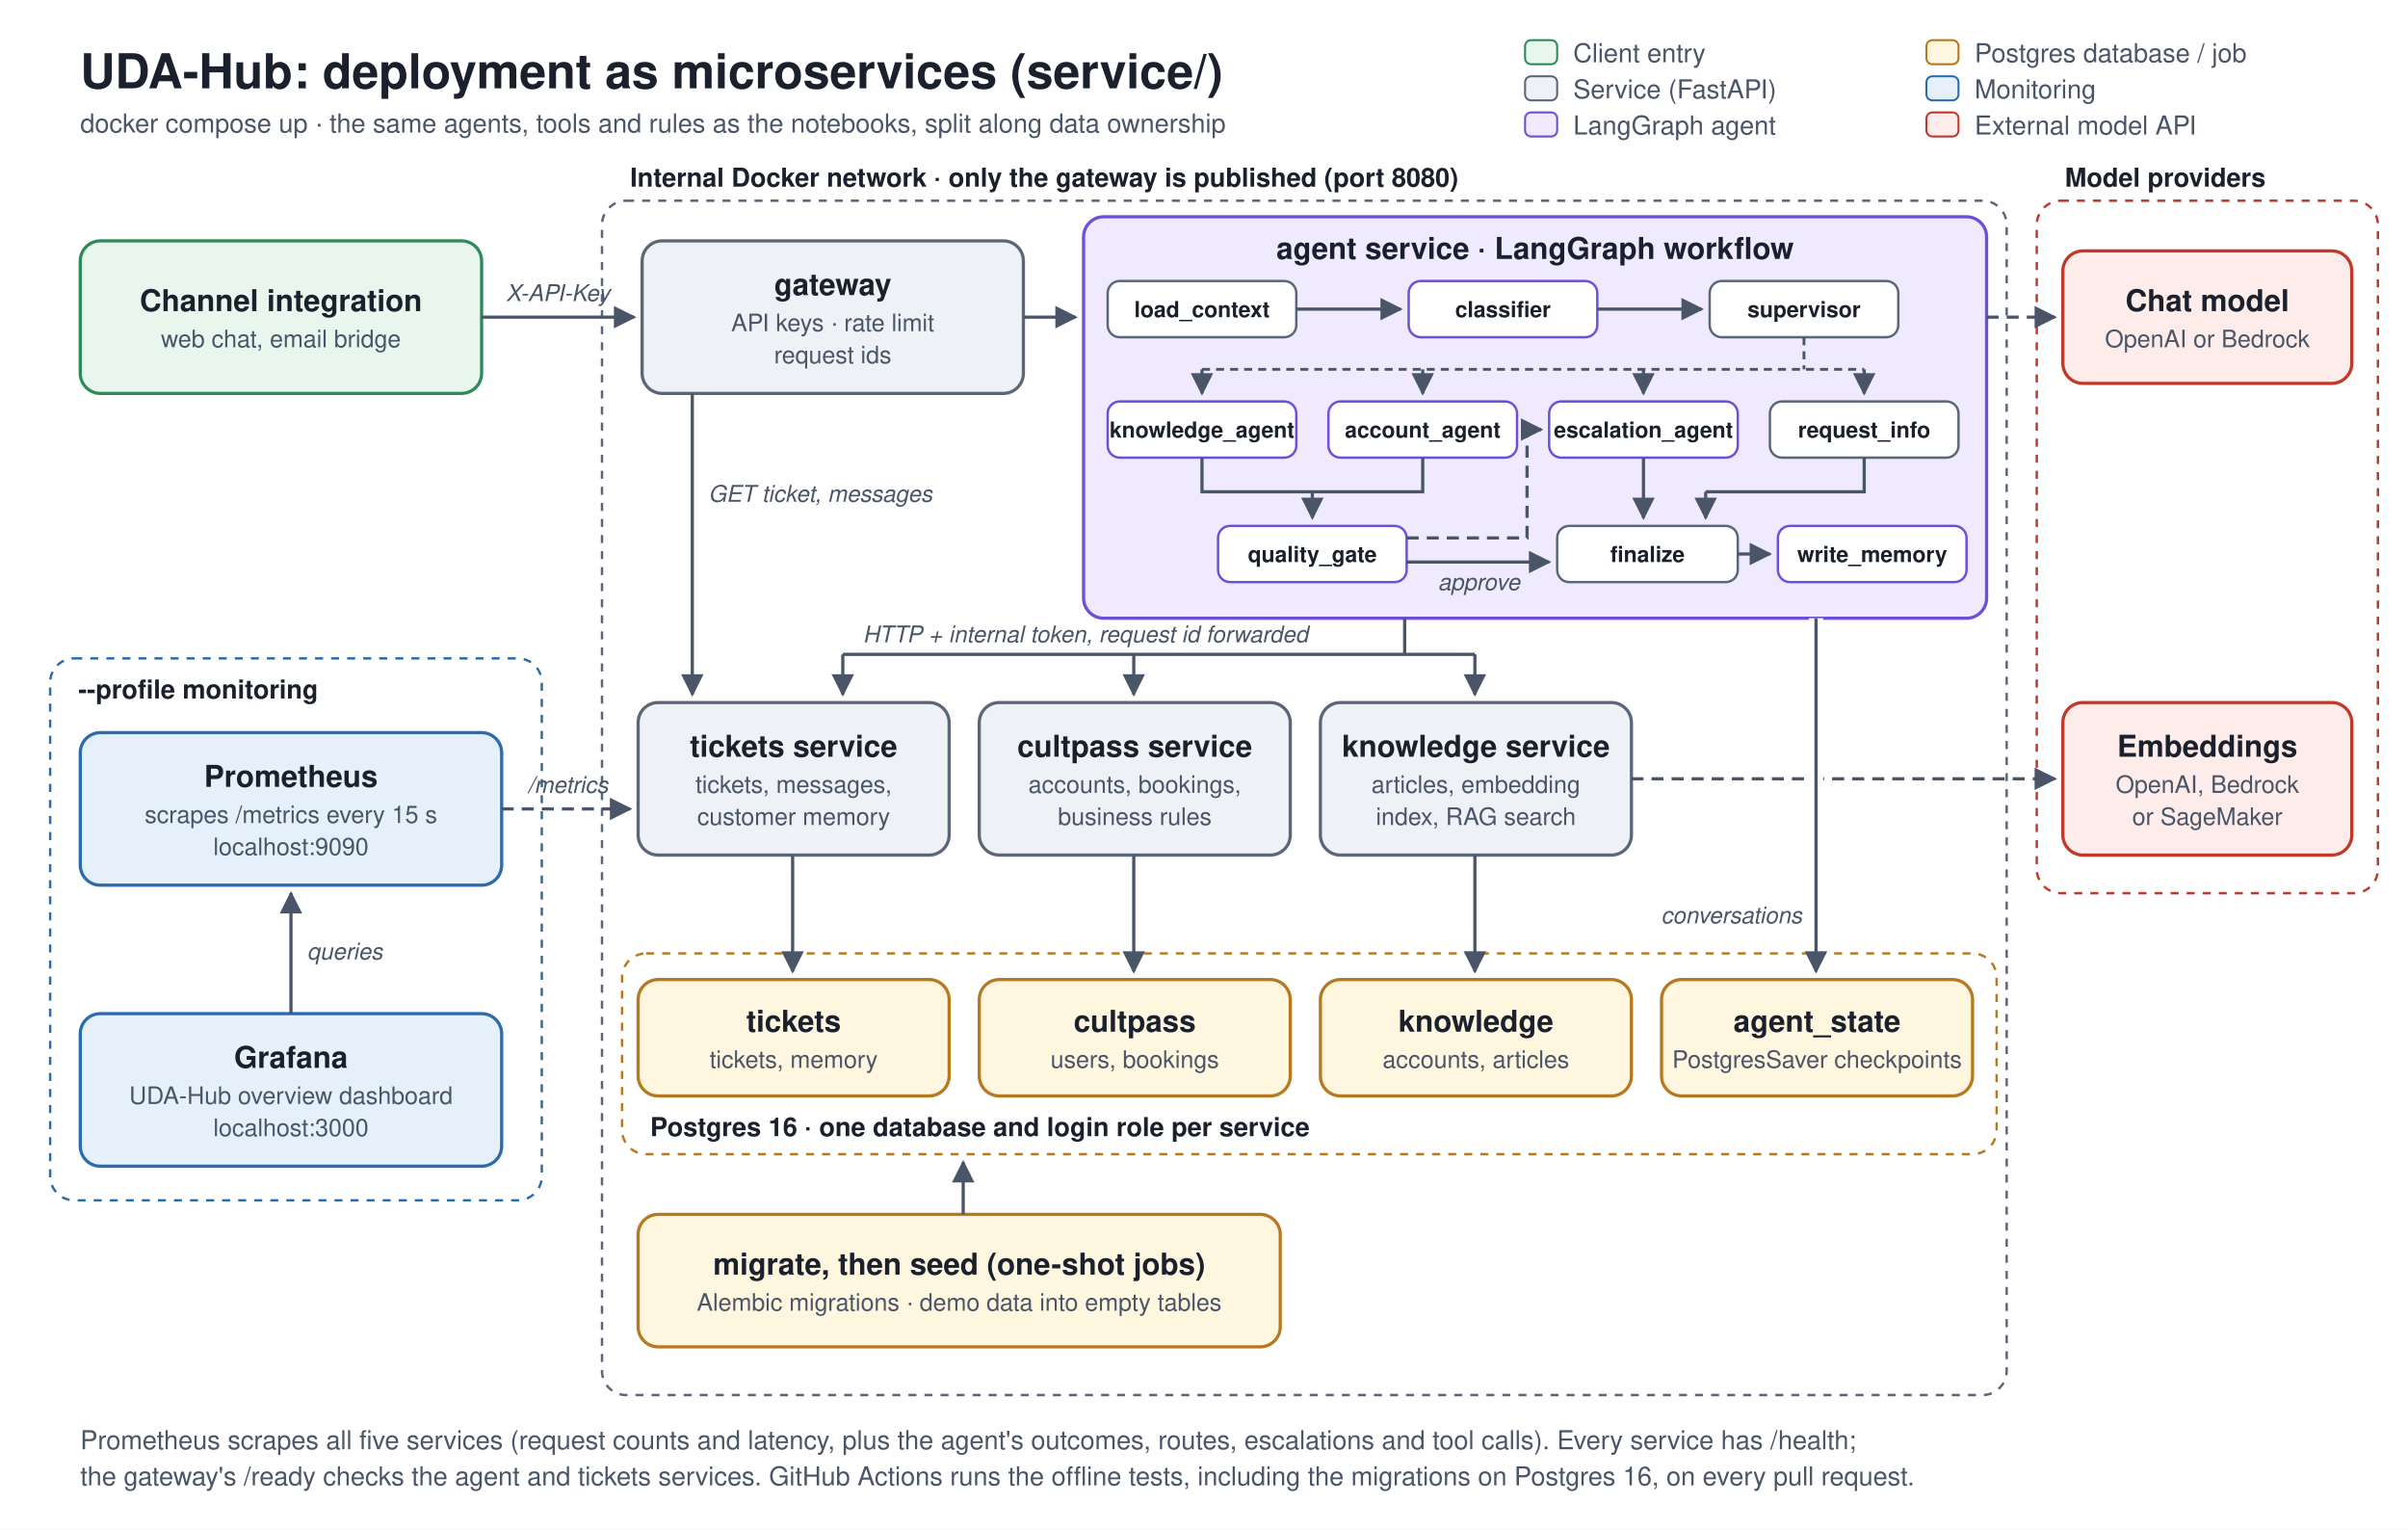
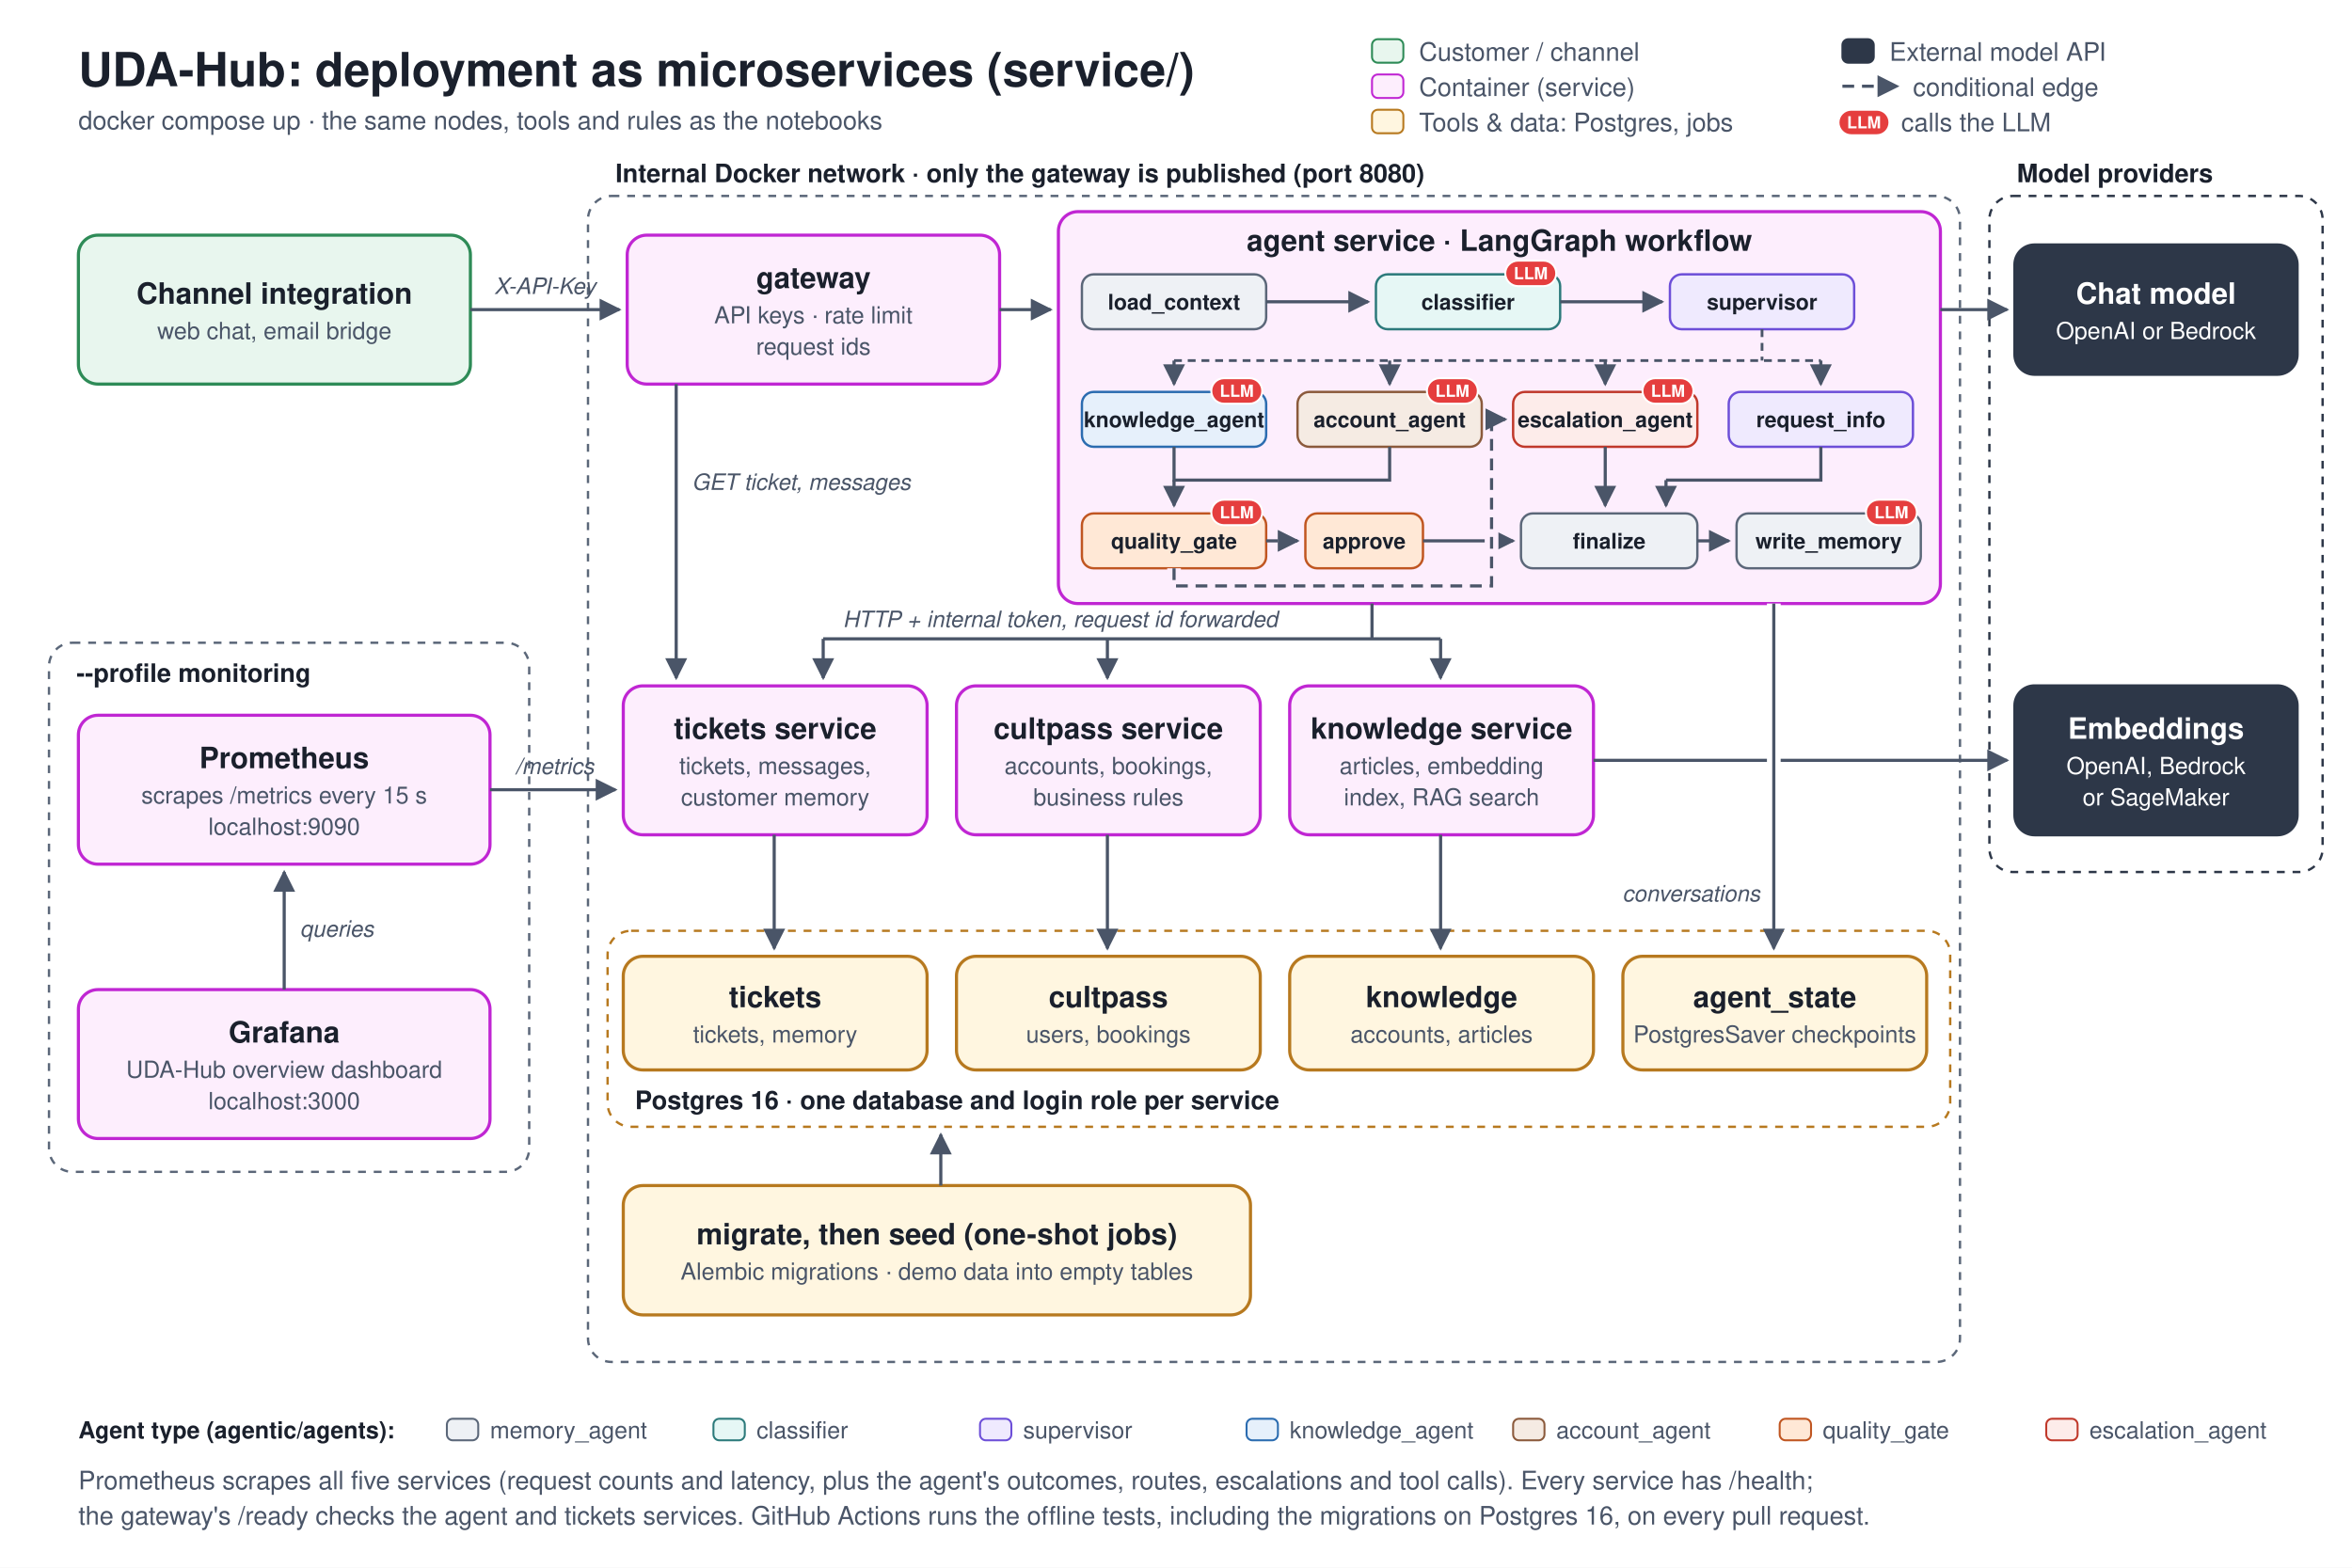
- <svg xmlns="http://www.w3.org/2000/svg" viewBox="0 0 1200 762" width="1200" height="762" font-family="-apple-system, Segoe UI, Helvetica, Arial, sans-serif">
+ <svg xmlns="http://www.w3.org/2000/svg" viewBox="0 0 1200 800" width="1200" height="800" font-family="-apple-system, Segoe UI, Helvetica, Arial, sans-serif">
  <defs>
    <marker id="arrow" viewBox="0 0 10 10" refX="9" refY="5" markerWidth="7" markerHeight="7" orient="auto-start-reverse">
      <path d="M0,0 L10,5 L0,10 z" fill="#4a5568" />
    </marker>
  </defs>
  <style>.t{font-size:15px;font-weight:600;fill:#1a202c;text-anchor:middle}.s{font-size:12px;fill:#4a5568;text-anchor:middle}.l{font-size:11.5px;fill:#4a5568;font-style:italic}.h{font-size:24px;font-weight:700;fill:#1a202c}.sh{font-size:13px;fill:#4a5568}.ph{font-size:13px;font-weight:700;fill:#1a202c}.c{font-size:11px;font-weight:600;fill:#1a202c;text-anchor:middle}</style>
-   <rect width="1200" height="762" fill="#ffffff" />
+   <rect width="1200" height="800" fill="#ffffff" />
  <text x="40" y="44" class="h">UDA-Hub: deployment as microservices (service/)</text>
-   <text x="40" y="66" class="sh">docker compose up · the same agents, tools and rules as the notebooks, split along data ownership</text>
-   <rect x="760" y="20" width="16" height="12" rx="3" fill="#e8f6ee" stroke="#2e8b57" />
-   <text x="784" y="31" class="sh">Client entry</text>
-   <rect x="760" y="38" width="16" height="12" rx="3" fill="#eef1f5" stroke="#5b6779" />
-   <text x="784" y="49" class="sh">Service (FastAPI)</text>
-   <rect x="760" y="56" width="16" height="12" rx="3" fill="#efeafe" stroke="#6d4fd8" />
-   <text x="784" y="67" class="sh">LangGraph agent</text>
-   <rect x="960" y="20" width="16" height="12" rx="3" fill="#fff6e0" stroke="#b7791f" />
-   <text x="984" y="31" class="sh">Postgres database / job</text>
-   <rect x="960" y="38" width="16" height="12" rx="3" fill="#e6f0fb" stroke="#2b6cb0" />
-   <text x="984" y="49" class="sh">Monitoring</text>
-   <rect x="960" y="56" width="16" height="12" rx="3" fill="#fdecea" stroke="#c0392b" />
-   <text x="984" y="67" class="sh">External model API</text>
+   <text x="40" y="66" class="sh">docker compose up · the same nodes, tools and rules as the notebooks</text>
+   <rect x="700" y="20" width="16" height="12" rx="3" fill="#e8f6ee" stroke="#2e8b57" />
+   <text x="724" y="31" class="sh">Customer / channel</text>
+   <rect x="700" y="38" width="16" height="12" rx="3" fill="#fdeefd" stroke="#c026d3" />
+   <text x="724" y="49" class="sh">Container (service)</text>
+   <rect x="700" y="56" width="16" height="12" rx="3" fill="#fff6e0" stroke="#b7791f" />
+   <text x="724" y="67" class="sh">Tools &amp; data: Postgres, jobs</text>
+   <rect x="940" y="20" width="16" height="12" rx="3" fill="#2d3748" stroke="#2d3748" />
+   <text x="964" y="31" class="sh">External model API</text>
+   <path d="M940 44 h28" fill="none" stroke="#4a5568" stroke-width="1.6" stroke-dasharray="6 4" marker-end="url(#arrow)" />
+   <text x="976" y="49" class="sh">conditional edge</text>
+   <rect x="938" y="56" width="26" height="13" rx="6.5" fill="#e53e3e" stroke="#ffffff" stroke-width="1" />
+   <text x="951" y="65.5" font-size="8.5" font-weight="700" fill="#ffffff" text-anchor="middle">LLM</text>
+   <text x="970" y="67" class="sh">calls the LLM</text>
  <rect x="300" y="100" width="700" height="595" rx="12" fill="none" stroke="#5b6779" stroke-width="1.2" stroke-dasharray="4 4" />
  <text x="314" y="93" class="ph">Internal Docker network · only the gateway is published (port 8080)</text>
-   <rect x="25" y="328" width="245" height="270" rx="12" fill="none" stroke="#2b6cb0" stroke-width="1.2" stroke-dasharray="4 4" />
+   <rect x="25" y="328" width="245" height="270" rx="12" fill="none" stroke="#5b6779" stroke-width="1.2" stroke-dasharray="4 4" />
  <text x="39" y="348" class="ph">--profile monitoring</text>
-   <rect x="1015" y="100" width="170" height="345" rx="12" fill="none" stroke="#c0392b" stroke-width="1.2" stroke-dasharray="4 4" />
+   <rect x="1015" y="100" width="170" height="345" rx="12" fill="none" stroke="#2d3748" stroke-width="1.2" stroke-dasharray="4 4" />
  <text x="1029" y="93" class="ph">Model providers</text>
  <rect x="310" y="475" width="685" height="100" rx="12" fill="none" stroke="#b7791f" stroke-width="1.2" stroke-dasharray="4 4" />
  <text x="324" y="566" class="ph">Postgres 16 · one database and login role per service</text>
  <rect x="40" y="120" width="200" height="76" rx="10" fill="#e8f6ee" stroke="#2e8b57" stroke-width="1.6" />
  <text x="140.0" y="155.0" class="t">Channel integration</text>
  <text x="140.0" y="173.0" class="s">web chat, email bridge</text>
-   <rect x="320" y="120" width="190" height="76" rx="10" fill="#eef1f5" stroke="#5b6779" stroke-width="1.6" />
+   <rect x="320" y="120" width="190" height="76" rx="10" fill="#fdeefd" stroke="#c026d3" stroke-width="1.6" />
  <text x="415.0" y="147.0" class="t">gateway</text>
  <text x="415.0" y="165.0" class="s">API keys · rate limit</text>
  <text x="415.0" y="181.0" class="s">request ids</text>
-   <rect x="540" y="108" width="450" height="200" rx="10" fill="#efeafe" stroke="#6d4fd8" stroke-width="1.6" />
-   <text x="765" y="129" class="t">agent service · LangGraph workflow</text>
-   <rect x="552" y="140" width="94" height="28" rx="6" fill="#ffffff" stroke="#5b6779" stroke-width="1.2" />
+   <rect x="540" y="108" width="450" height="200" rx="10" fill="#fdeefd" stroke="#c026d3" stroke-width="1.6" />
+   <text x="765" y="128" class="t">agent service · LangGraph workflow</text>
+   <rect x="552" y="140" width="94" height="28" rx="6" fill="#eef1f5" stroke="#5b6779" stroke-width="1.2" />
  <text x="599.0" y="158" class="c">load_context</text>
-   <rect x="702" y="140" width="94" height="28" rx="6" fill="#ffffff" stroke="#6d4fd8" stroke-width="1.2" />
+   <rect x="702" y="140" width="94" height="28" rx="6" fill="#e6f7f5" stroke="#2c7a7b" stroke-width="1.2" />
  <text x="749.0" y="158" class="c">classifier</text>
-   <rect x="852" y="140" width="94" height="28" rx="6" fill="#ffffff" stroke="#5b6779" stroke-width="1.2" />
+   <rect x="852" y="140" width="94" height="28" rx="6" fill="#efeafe" stroke="#6d4fd8" stroke-width="1.2" />
  <text x="899.0" y="158" class="c">supervisor</text>
  <path d="M646 154 H698" fill="none" stroke="#4a5568" stroke-width="1.6" marker-end="url(#arrow)" />
  <path d="M796 154 H848" fill="none" stroke="#4a5568" stroke-width="1.6" marker-end="url(#arrow)" />
  <path d="M899 168 V184 M599 184 H929" fill="none" stroke="#4a5568" stroke-width="1.4" stroke-dasharray="4 3" />
  <path d="M599 184 V196" fill="none" stroke="#4a5568" stroke-width="1.6" stroke-dasharray="6 4" marker-end="url(#arrow)" />
  <path d="M709 184 V196" fill="none" stroke="#4a5568" stroke-width="1.6" stroke-dasharray="6 4" marker-end="url(#arrow)" />
  <path d="M819 184 V196" fill="none" stroke="#4a5568" stroke-width="1.6" stroke-dasharray="6 4" marker-end="url(#arrow)" />
  <path d="M929 184 V196" fill="none" stroke="#4a5568" stroke-width="1.6" stroke-dasharray="6 4" marker-end="url(#arrow)" />
-   <rect x="552" y="200" width="94" height="28" rx="6" fill="#ffffff" stroke="#6d4fd8" stroke-width="1.2" />
+   <rect x="552" y="200" width="94" height="28" rx="6" fill="#e6f0fb" stroke="#2b6cb0" stroke-width="1.2" />
  <text x="599.0" y="218" class="c">knowledge_agent</text>
-   <rect x="662" y="200" width="94" height="28" rx="6" fill="#ffffff" stroke="#6d4fd8" stroke-width="1.2" />
+   <rect x="662" y="200" width="94" height="28" rx="6" fill="#f5ebe3" stroke="#8b5a3c" stroke-width="1.2" />
  <text x="709.0" y="218" class="c">account_agent</text>
-   <rect x="772" y="200" width="94" height="28" rx="6" fill="#ffffff" stroke="#6d4fd8" stroke-width="1.2" />
+   <rect x="772" y="200" width="94" height="28" rx="6" fill="#fdecea" stroke="#c0392b" stroke-width="1.2" />
  <text x="819.0" y="218" class="c">escalation_agent</text>
-   <rect x="882" y="200" width="94" height="28" rx="6" fill="#ffffff" stroke="#5b6779" stroke-width="1.2" />
+   <rect x="882" y="200" width="94" height="28" rx="6" fill="#efeafe" stroke="#6d4fd8" stroke-width="1.2" />
  <text x="929.0" y="218" class="c">request_info</text>
  <path d="M599 228 V245 H709 V228" fill="none" stroke="#4a5568" stroke-width="1.6" />
-   <path d="M654 245 V258" fill="none" stroke="#4a5568" stroke-width="1.6" marker-end="url(#arrow)" />
-   <rect x="607" y="262" width="94" height="28" rx="6" fill="#ffffff" stroke="#6d4fd8" stroke-width="1.2" />
-   <text x="654.0" y="280" class="c">quality_gate</text>
-   <rect x="776" y="262" width="90" height="28" rx="6" fill="#ffffff" stroke="#5b6779" stroke-width="1.2" />
+   <path d="M599 245 V258" fill="none" stroke="#4a5568" stroke-width="1.6" marker-end="url(#arrow)" />
+   <rect x="552" y="262" width="94" height="28" rx="6" fill="#ffe8d6" stroke="#c05621" stroke-width="1.2" />
+   <text x="599.0" y="280" class="c">quality_gate</text>
+   <rect x="666" y="262" width="60" height="28" rx="6" fill="#ffe8d6" stroke="#c05621" stroke-width="1.2" />
+   <text x="696.0" y="280" class="c">approve</text>
+   <rect x="776" y="262" width="90" height="28" rx="6" fill="#eef1f5" stroke="#5b6779" stroke-width="1.2" />
  <text x="821.0" y="280" class="c">finalize</text>
-   <rect x="886" y="262" width="94" height="28" rx="6" fill="#ffffff" stroke="#6d4fd8" stroke-width="1.2" />
+   <rect x="886" y="262" width="94" height="28" rx="6" fill="#eef1f5" stroke="#5b6779" stroke-width="1.2" />
  <text x="933.0" y="280" class="c">write_memory</text>
-   <path d="M701 280 H772" fill="none" stroke="#4a5568" stroke-width="1.6" marker-end="url(#arrow)" />
-   <text x="737" y="294" class="l" text-anchor="middle">approve</text>
-   <path d="M701 268 H761 V214 H768" fill="none" stroke="#4a5568" stroke-width="1.6" stroke-dasharray="6 4" marker-end="url(#arrow)" />
+   <path d="M646 276 H662" fill="none" stroke="#4a5568" stroke-width="1.6" stroke-dasharray="6 4" marker-end="url(#arrow)" />
+   <path d="M726 276 H772" fill="none" stroke="#4a5568" stroke-width="1.6" marker-end="url(#arrow)" />
+   <path d="M599 290 V299 H761 V214 H768" fill="none" stroke="#fdeefd" stroke-width="7" />
+   <path d="M599 290 V299 H761 V214 H768" fill="none" stroke="#4a5568" stroke-width="1.6" stroke-dasharray="6 4" marker-end="url(#arrow)" />
  <path d="M819 228 V258" fill="none" stroke="#4a5568" stroke-width="1.6" marker-end="url(#arrow)" />
  <path d="M929 228 V245 H850" fill="none" stroke="#4a5568" stroke-width="1.6" />
  <path d="M850 245 V258" fill="none" stroke="#4a5568" stroke-width="1.6" marker-end="url(#arrow)" />
  <path d="M866 276 H882" fill="none" stroke="#4a5568" stroke-width="1.6" marker-end="url(#arrow)" />
-   <rect x="1028" y="125" width="144" height="66" rx="10" fill="#fdecea" stroke="#c0392b" stroke-width="1.6" />
-   <text x="1100.0" y="155.0" class="t">Chat model</text>
-   <text x="1100.0" y="173.0" class="s">OpenAI or Bedrock</text>
-   <rect x="1028" y="350" width="144" height="76" rx="10" fill="#fdecea" stroke="#c0392b" stroke-width="1.6" />
-   <text x="1100.0" y="377.0" class="t">Embeddings</text>
-   <text x="1100.0" y="395.0" class="s">OpenAI, Bedrock</text>
-   <text x="1100.0" y="411.0" class="s">or SageMaker</text>
+   <rect x="1028" y="125" width="144" height="66" rx="10" fill="#2d3748" stroke="#2d3748" stroke-width="1.6" />
+   <text x="1100.0" y="155.0" class="t" style="fill:#ffffff">Chat model</text>
+   <text x="1100.0" y="173.0" class="s" style="fill:#ffffff">OpenAI or Bedrock</text>
+   <rect x="1028" y="350" width="144" height="76" rx="10" fill="#2d3748" stroke="#2d3748" stroke-width="1.6" />
+   <text x="1100.0" y="377.0" class="t" style="fill:#ffffff">Embeddings</text>
+   <text x="1100.0" y="395.0" class="s" style="fill:#ffffff">OpenAI, Bedrock</text>
+   <text x="1100.0" y="411.0" class="s" style="fill:#ffffff">or SageMaker</text>
  <path d="M240 158 H316" fill="none" stroke="#4a5568" stroke-width="1.6" marker-end="url(#arrow)" />
  <text x="278" y="150" class="l" text-anchor="middle">X-API-Key</text>
  <path d="M510 158 H536" fill="none" stroke="#4a5568" stroke-width="1.6" marker-end="url(#arrow)" />
-   <path d="M990 158 H1024" fill="none" stroke="#4a5568" stroke-width="1.6" stroke-dasharray="6 4" marker-end="url(#arrow)" />
-   <rect x="318" y="350" width="155" height="76" rx="10" fill="#eef1f5" stroke="#5b6779" stroke-width="1.6" />
+   <path d="M990 158 H1024" fill="none" stroke="#4a5568" stroke-width="1.6" marker-end="url(#arrow)" />
+   <rect x="318" y="350" width="155" height="76" rx="10" fill="#fdeefd" stroke="#c026d3" stroke-width="1.6" />
  <text x="395.5" y="377.0" class="t">tickets service</text>
  <text x="395.5" y="395.0" class="s">tickets, messages,</text>
  <text x="395.5" y="411.0" class="s">customer memory</text>
-   <rect x="488" y="350" width="155" height="76" rx="10" fill="#eef1f5" stroke="#5b6779" stroke-width="1.6" />
+   <rect x="488" y="350" width="155" height="76" rx="10" fill="#fdeefd" stroke="#c026d3" stroke-width="1.6" />
  <text x="565.5" y="377.0" class="t">cultpass service</text>
  <text x="565.5" y="395.0" class="s">accounts, bookings,</text>
  <text x="565.5" y="411.0" class="s">business rules</text>
-   <rect x="658" y="350" width="155" height="76" rx="10" fill="#eef1f5" stroke="#5b6779" stroke-width="1.6" />
+   <rect x="658" y="350" width="155" height="76" rx="10" fill="#fdeefd" stroke="#c026d3" stroke-width="1.6" />
  <text x="735.5" y="377.0" class="t">knowledge service</text>
  <text x="735.5" y="395.0" class="s">articles, embedding</text>
  <text x="735.5" y="411.0" class="s">index, RAG search</text>
  <path d="M345 196 V346" fill="none" stroke="#4a5568" stroke-width="1.6" marker-end="url(#arrow)" />
  <text x="353" y="250" class="l" text-anchor="start">GET ticket, messages</text>
  <path d="M700 308 V326" fill="none" stroke="#4a5568" stroke-width="1.6" />
  <path d="M735 326 H420" fill="none" stroke="#4a5568" stroke-width="1.6" />
  <path d="M420 326 V346" fill="none" stroke="#4a5568" stroke-width="1.6" marker-end="url(#arrow)" />
  <path d="M565 326 V346" fill="none" stroke="#4a5568" stroke-width="1.6" marker-end="url(#arrow)" />
  <path d="M735 326 V346" fill="none" stroke="#4a5568" stroke-width="1.6" marker-end="url(#arrow)" />
  <text x="430" y="320" class="l" text-anchor="start">HTTP + internal token, request id forwarded</text>
-   <path d="M813 388 H1024" fill="none" stroke="#4a5568" stroke-width="1.6" stroke-dasharray="6 4" marker-end="url(#arrow)" />
+   <path d="M813 388 H1024" fill="none" stroke="#4a5568" stroke-width="1.6" marker-end="url(#arrow)" />
  <rect x="318" y="488" width="155" height="58" rx="10" fill="#fff6e0" stroke="#b7791f" stroke-width="1.6" />
  <text x="395.5" y="514.0" class="t">tickets</text>
  <text x="395.5" y="532.0" class="s">tickets, memory</text>
  <rect x="488" y="488" width="155" height="58" rx="10" fill="#fff6e0" stroke="#b7791f" stroke-width="1.6" />
  <text x="565.5" y="514.0" class="t">cultpass</text>
  <text x="565.5" y="532.0" class="s">users, bookings</text>
  <rect x="658" y="488" width="155" height="58" rx="10" fill="#fff6e0" stroke="#b7791f" stroke-width="1.6" />
  <text x="735.5" y="514.0" class="t">knowledge</text>
  <text x="735.5" y="532.0" class="s">accounts, articles</text>
  <rect x="828" y="488" width="155" height="58" rx="10" fill="#fff6e0" stroke="#b7791f" stroke-width="1.6" />
  <text x="905.5" y="514.0" class="t">agent_state</text>
  <text x="905.5" y="532.0" class="s">PostgresSaver checkpoints</text>
  <path d="M395 426 V484" fill="none" stroke="#4a5568" stroke-width="1.6" marker-end="url(#arrow)" />
  <path d="M565 426 V484" fill="none" stroke="#4a5568" stroke-width="1.6" marker-end="url(#arrow)" />
  <path d="M735 426 V484" fill="none" stroke="#4a5568" stroke-width="1.6" marker-end="url(#arrow)" />
  <path d="M905 308 V484" fill="none" stroke="#ffffff" stroke-width="7" />
  <path d="M905 308 V484" fill="none" stroke="#4a5568" stroke-width="1.6" marker-end="url(#arrow)" />
  <text x="898" y="460" class="l" text-anchor="end">conversations</text>
  <rect x="318" y="605" width="320" height="66" rx="10" fill="#fff6e0" stroke="#b7791f" stroke-width="1.6" />
  <text x="478.0" y="635.0" class="t">migrate, then seed (one-shot jobs)</text>
  <text x="478.0" y="653.0" class="s">Alembic migrations · demo data into empty tables</text>
  <path d="M480 605 V579" fill="none" stroke="#4a5568" stroke-width="1.6" marker-end="url(#arrow)" />
-   <rect x="40" y="365" width="210" height="76" rx="10" fill="#e6f0fb" stroke="#2b6cb0" stroke-width="1.6" />
+   <rect x="40" y="365" width="210" height="76" rx="10" fill="#fdeefd" stroke="#c026d3" stroke-width="1.6" />
  <text x="145.0" y="392.0" class="t">Prometheus</text>
  <text x="145.0" y="410.0" class="s">scrapes /metrics every 15 s</text>
  <text x="145.0" y="426.0" class="s">localhost:9090</text>
-   <rect x="40" y="505" width="210" height="76" rx="10" fill="#e6f0fb" stroke="#2b6cb0" stroke-width="1.6" />
+   <rect x="40" y="505" width="210" height="76" rx="10" fill="#fdeefd" stroke="#c026d3" stroke-width="1.6" />
  <text x="145.0" y="532.0" class="t">Grafana</text>
  <text x="145.0" y="550.0" class="s">UDA-Hub overview dashboard</text>
  <text x="145.0" y="566.0" class="s">localhost:3000</text>
-   <path d="M250 403 H314" fill="none" stroke="#4a5568" stroke-width="1.6" stroke-dasharray="6 4" marker-end="url(#arrow)" />
+   <path d="M250 403 H314" fill="none" stroke="#4a5568" stroke-width="1.6" marker-end="url(#arrow)" />
  <text x="283" y="395" class="l" text-anchor="middle">/metrics</text>
  <path d="M145 505 V445" fill="none" stroke="#4a5568" stroke-width="1.6" marker-end="url(#arrow)" />
  <text x="153" y="478" class="l" text-anchor="start">queries</text>
-   <text x="40" y="722" class="sh">Prometheus scrapes all five services (request counts and latency, plus the agent's outcomes, routes, escalations and tool calls). Every service has /health;</text>
-   <text x="40" y="740" class="sh">the gateway's /ready checks the agent and tickets services. GitHub Actions runs the offline tests, including the migrations on Postgres 16, on every pull request.</text>
+   <rect x="768" y="133" width="26" height="13" rx="6.5" fill="#e53e3e" stroke="#ffffff" stroke-width="1" />
+   <text x="781" y="142.5" font-size="8.5" font-weight="700" fill="#ffffff" text-anchor="middle">LLM</text>
+   <rect x="618" y="193" width="26" height="13" rx="6.5" fill="#e53e3e" stroke="#ffffff" stroke-width="1" />
+   <text x="631" y="202.5" font-size="8.5" font-weight="700" fill="#ffffff" text-anchor="middle">LLM</text>
+   <rect x="728" y="193" width="26" height="13" rx="6.5" fill="#e53e3e" stroke="#ffffff" stroke-width="1" />
+   <text x="741" y="202.5" font-size="8.5" font-weight="700" fill="#ffffff" text-anchor="middle">LLM</text>
+   <rect x="838" y="193" width="26" height="13" rx="6.5" fill="#e53e3e" stroke="#ffffff" stroke-width="1" />
+   <text x="851" y="202.5" font-size="8.5" font-weight="700" fill="#ffffff" text-anchor="middle">LLM</text>
+   <rect x="618" y="255" width="26" height="13" rx="6.5" fill="#e53e3e" stroke="#ffffff" stroke-width="1" />
+   <text x="631" y="264.5" font-size="8.5" font-weight="700" fill="#ffffff" text-anchor="middle">LLM</text>
+   <rect x="952" y="255" width="26" height="13" rx="6.5" fill="#e53e3e" stroke="#ffffff" stroke-width="1" />
+   <text x="965" y="264.5" font-size="8.5" font-weight="700" fill="#ffffff" text-anchor="middle">LLM</text>
+   <text x="40" y="734" class="ph" style="font-size:12px">Agent type (agentic/agents):</text>
+   <rect x="228" y="724" width="16" height="11" rx="3" fill="#eef1f5" stroke="#5b6779" />
+   <text x="250" y="734" class="sh" style="font-size:12px">memory_agent</text>
+   <rect x="364" y="724" width="16" height="11" rx="3" fill="#e6f7f5" stroke="#2c7a7b" />
+   <text x="386" y="734" class="sh" style="font-size:12px">classifier</text>
+   <rect x="500" y="724" width="16" height="11" rx="3" fill="#efeafe" stroke="#6d4fd8" />
+   <text x="522" y="734" class="sh" style="font-size:12px">supervisor</text>
+   <rect x="636" y="724" width="16" height="11" rx="3" fill="#e6f0fb" stroke="#2b6cb0" />
+   <text x="658" y="734" class="sh" style="font-size:12px">knowledge_agent</text>
+   <rect x="772" y="724" width="16" height="11" rx="3" fill="#f5ebe3" stroke="#8b5a3c" />
+   <text x="794" y="734" class="sh" style="font-size:12px">account_agent</text>
+   <rect x="908" y="724" width="16" height="11" rx="3" fill="#ffe8d6" stroke="#c05621" />
+   <text x="930" y="734" class="sh" style="font-size:12px">quality_gate</text>
+   <rect x="1044" y="724" width="16" height="11" rx="3" fill="#fdecea" stroke="#c0392b" />
+   <text x="1066" y="734" class="sh" style="font-size:12px">escalation_agent</text>
+   <text x="40" y="760" class="sh">Prometheus scrapes all five services (request counts and latency, plus the agent's outcomes, routes, escalations and tool calls). Every service has /health;</text>
+   <text x="40" y="778" class="sh">the gateway's /ready checks the agent and tickets services. GitHub Actions runs the offline tests, including the migrations on Postgres 16, on every pull request.</text>
</svg>
